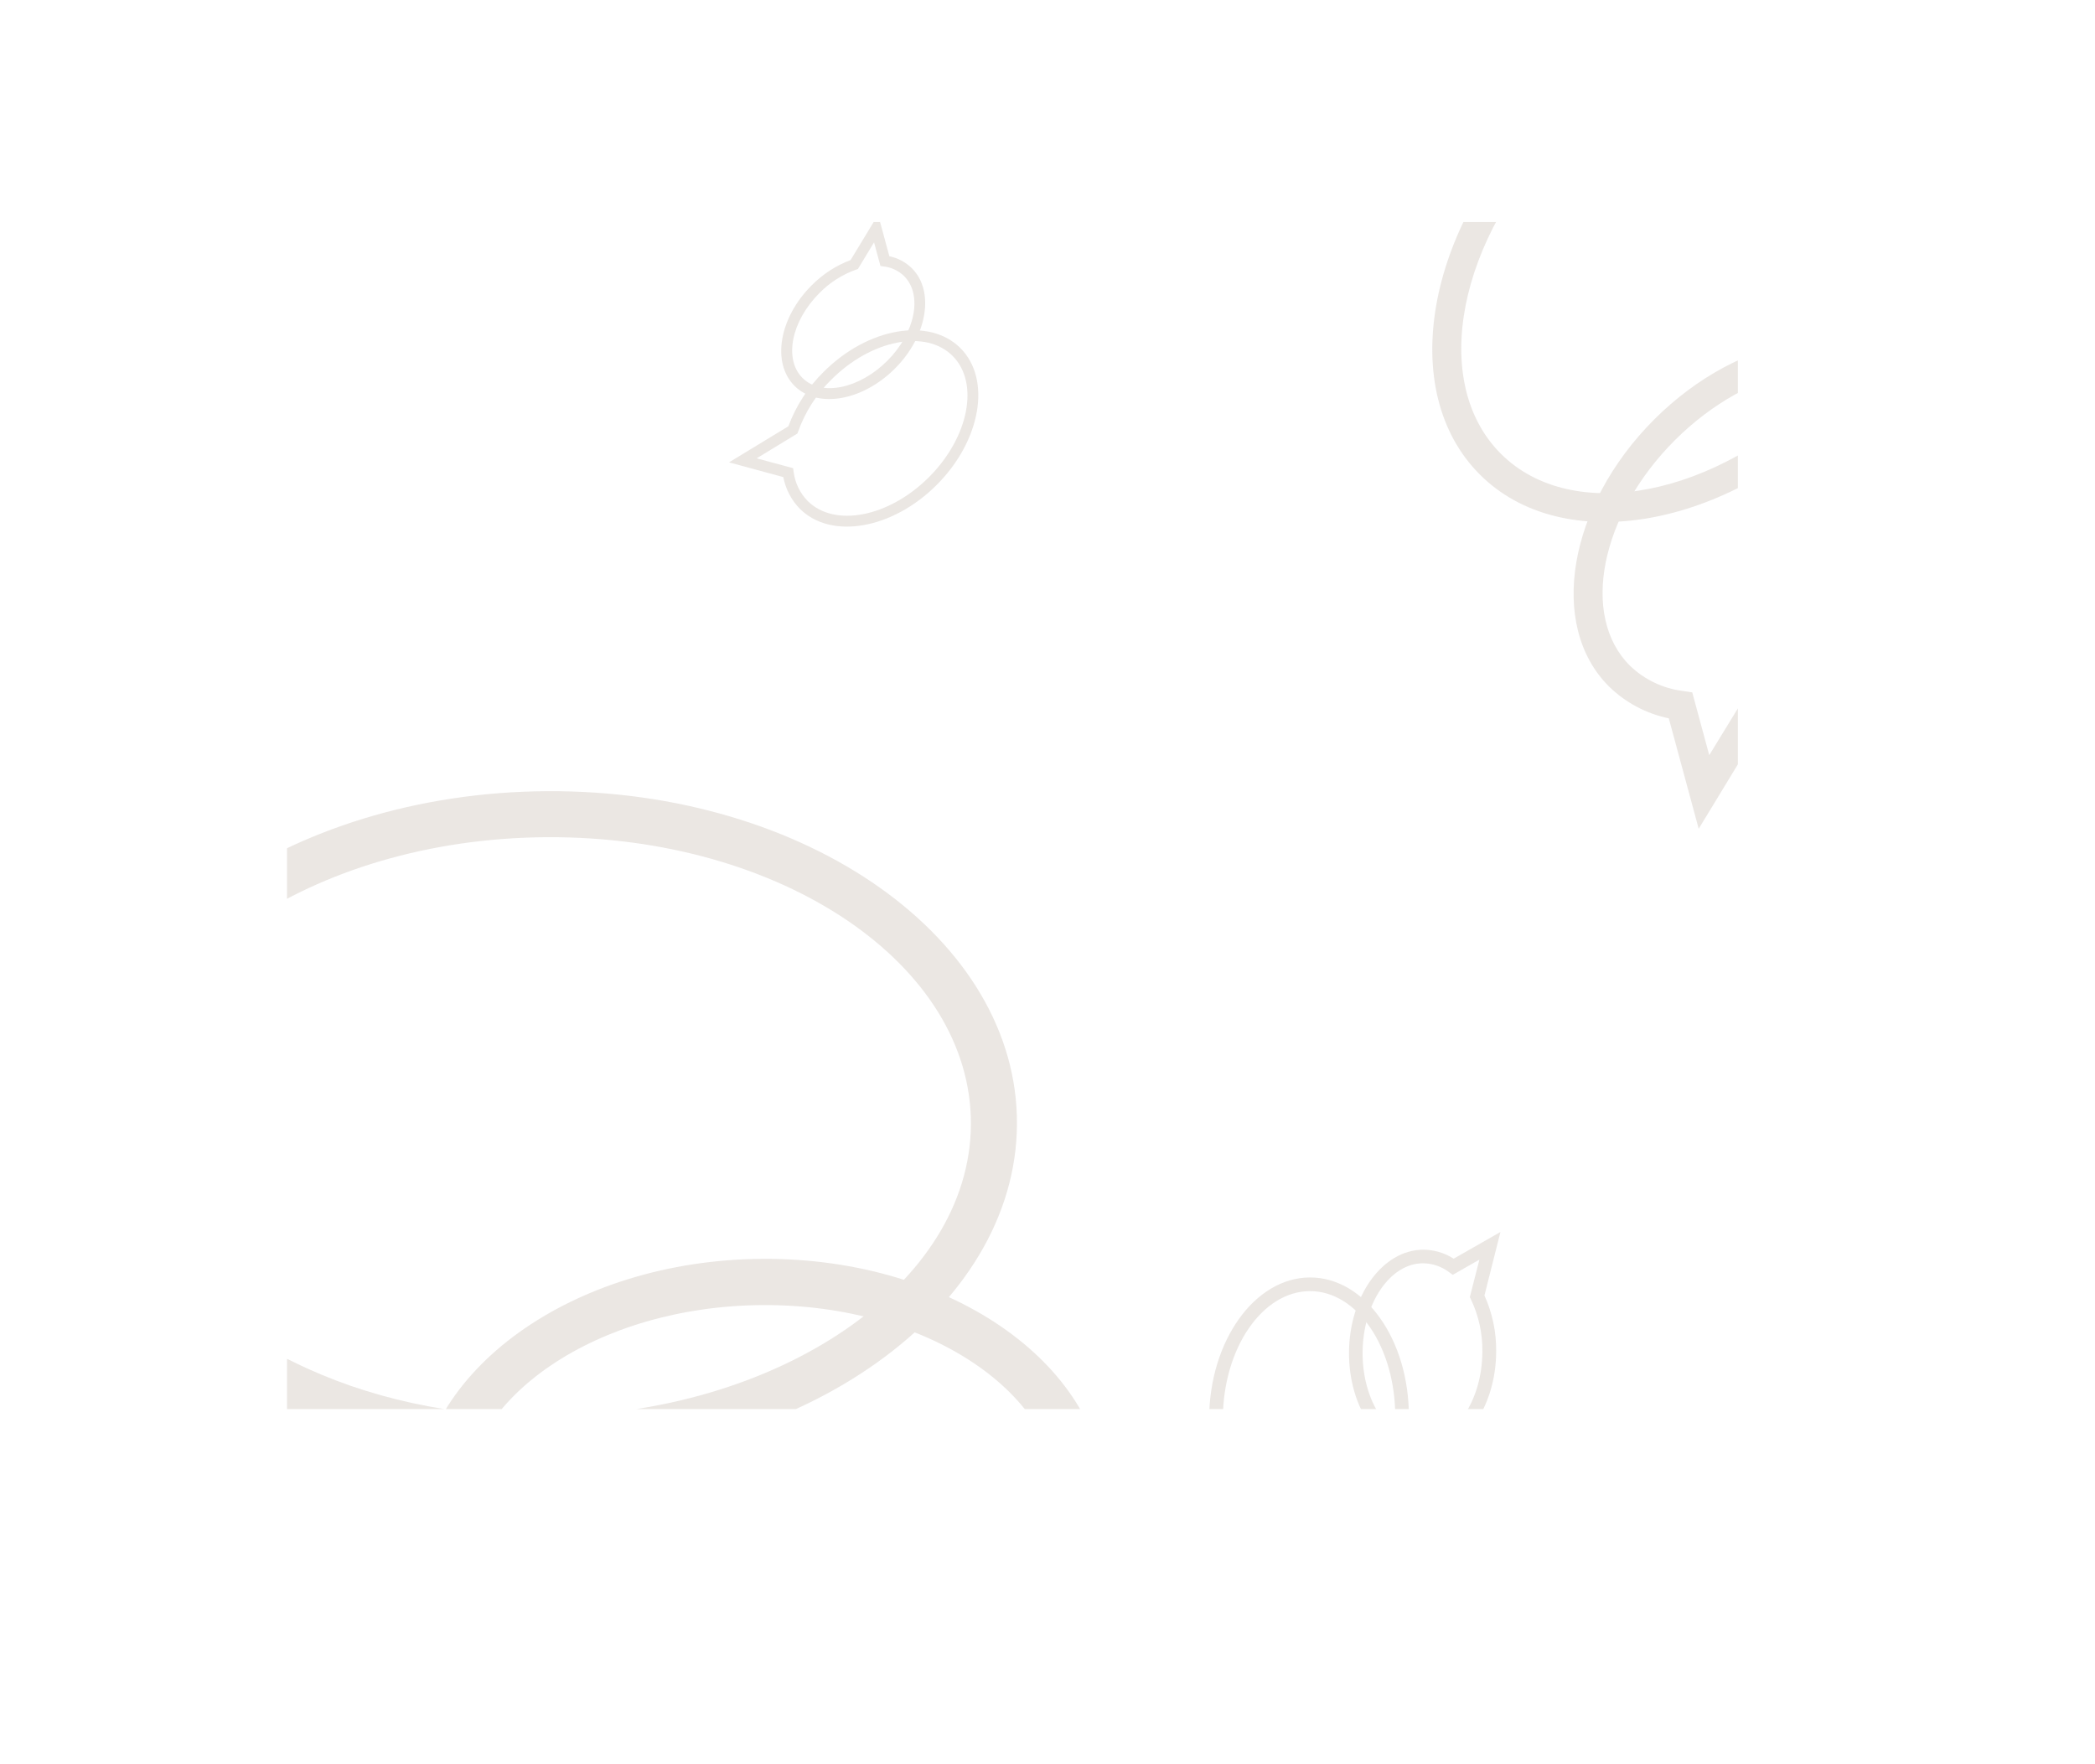
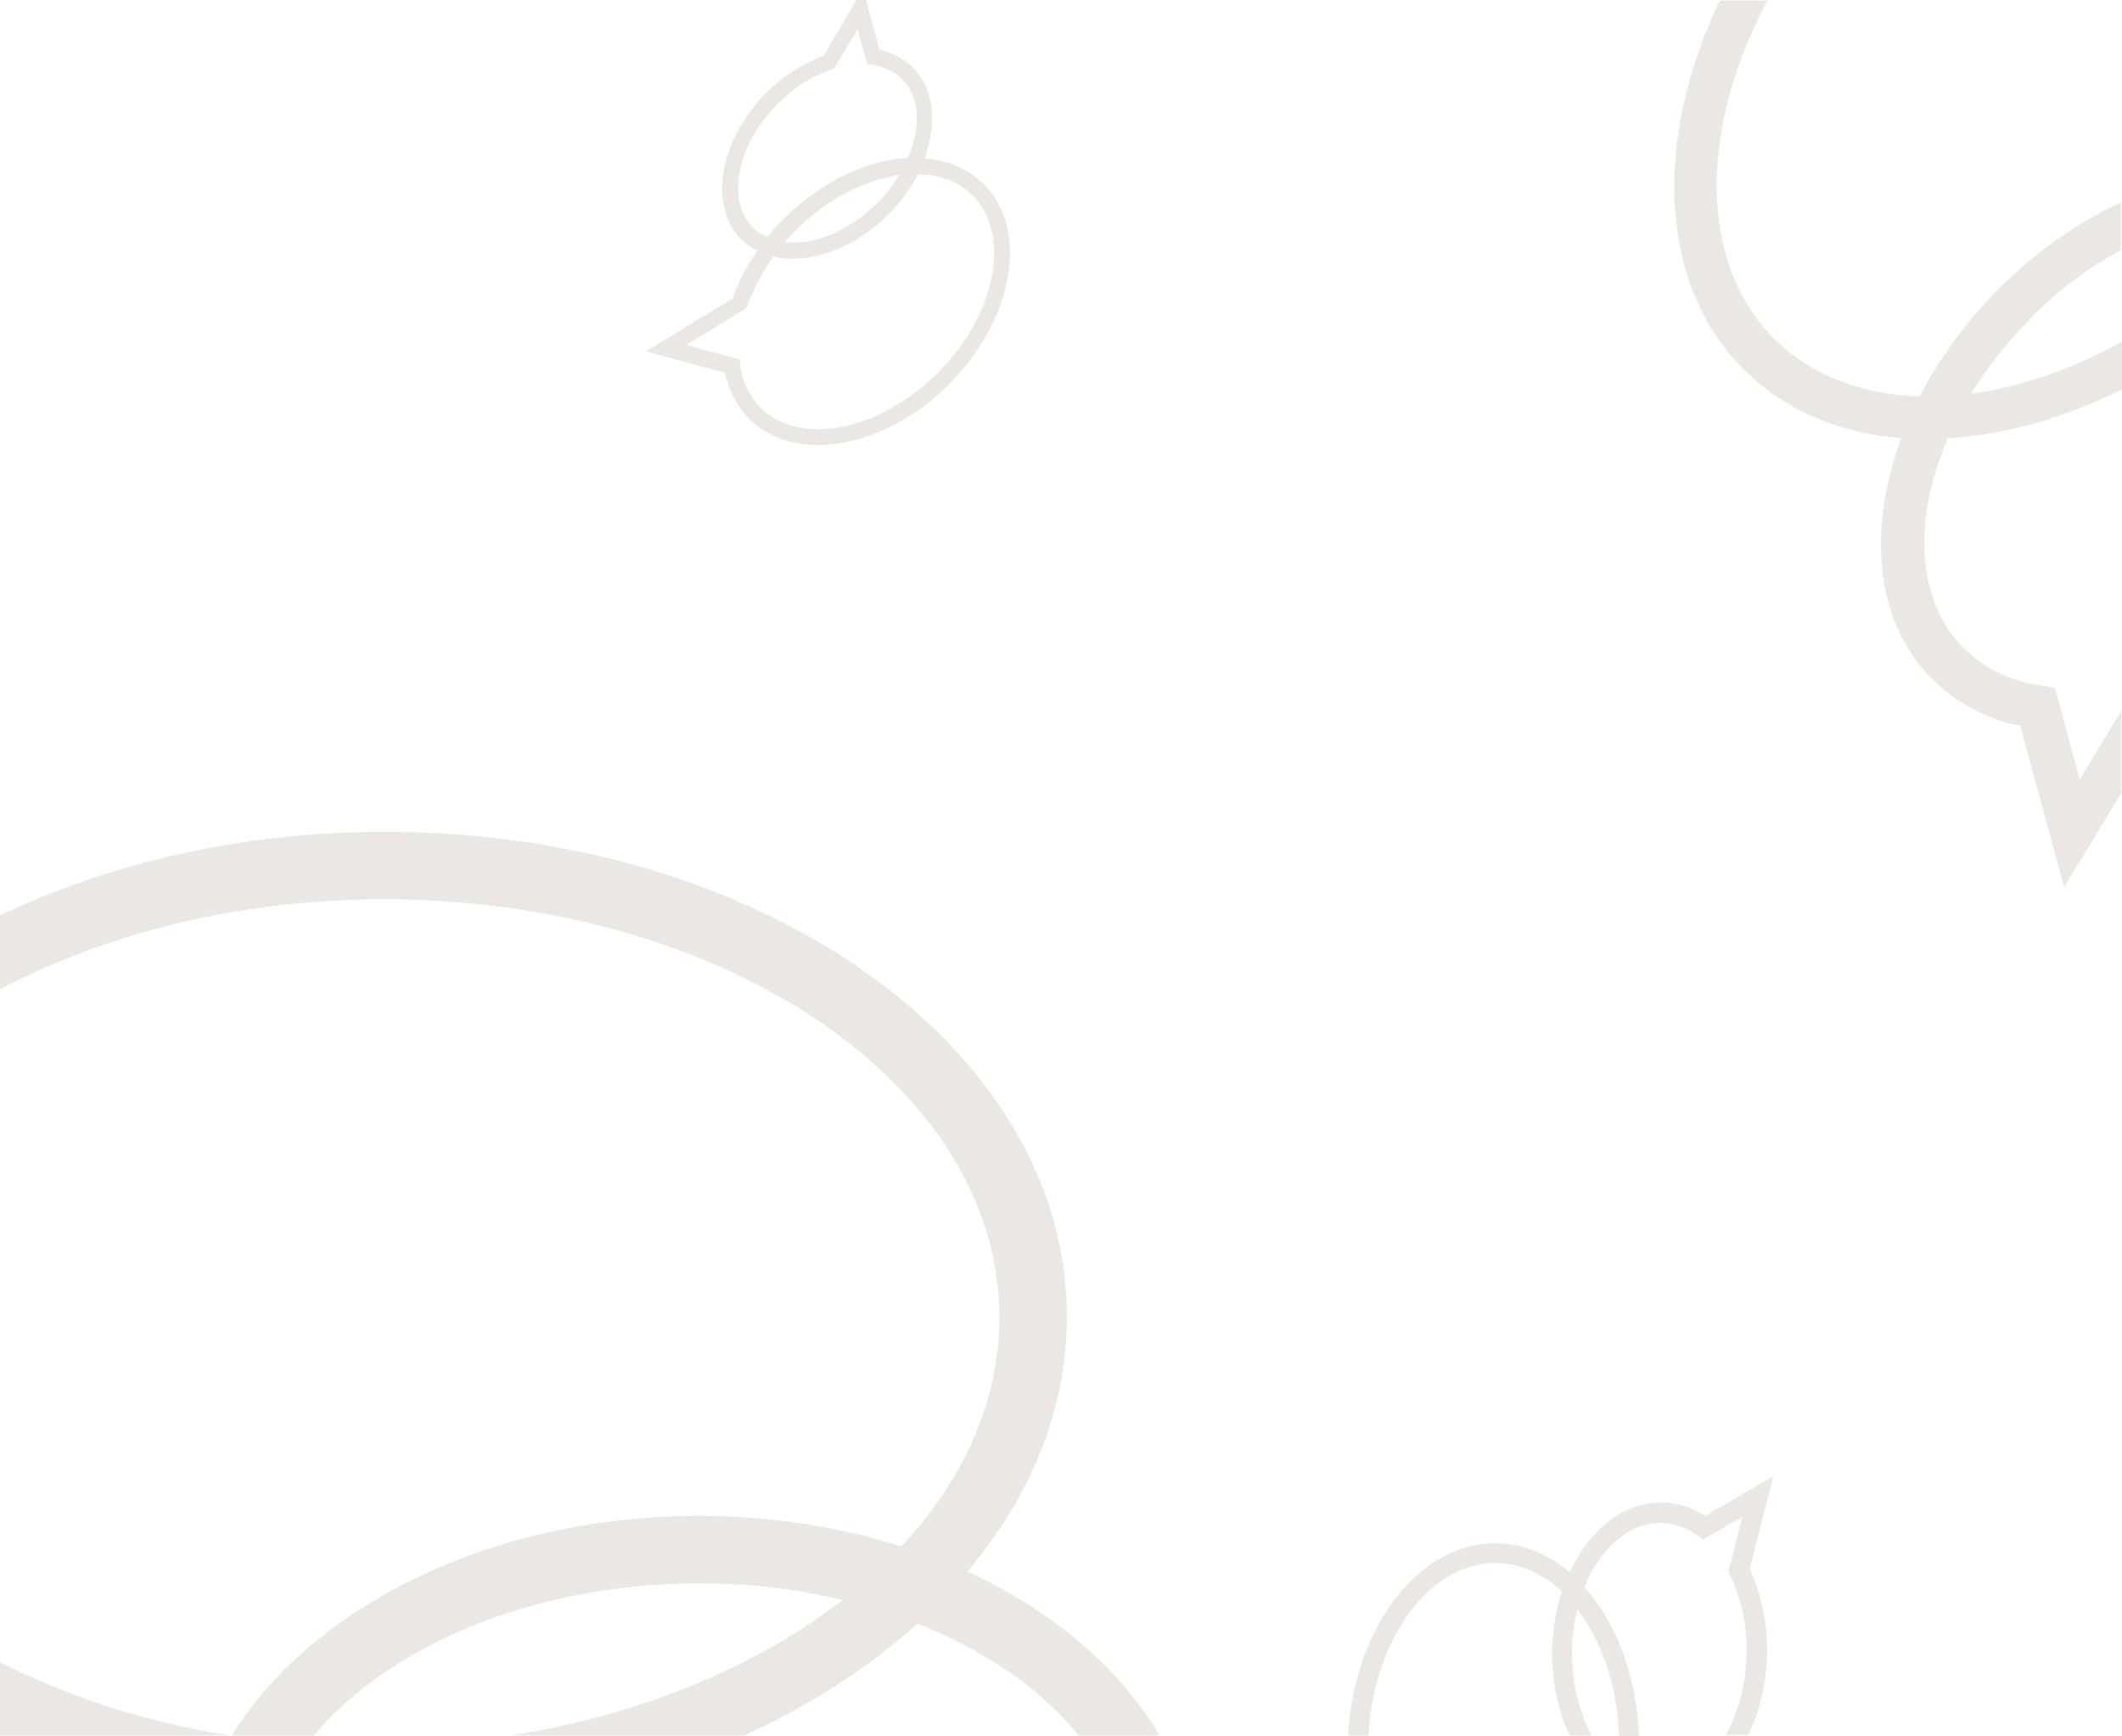
- <svg xmlns="http://www.w3.org/2000/svg" id="Слой_1" data-name="Слой 1" viewBox="0 0 571.83 481.35">
-   <defs>
-     <style>.cls-1{fill:none;}.cls-2{opacity:0.2;}.cls-3{clip-path:url(#clip-path);}.cls-4{fill:#998675;}</style>
-     <clipPath id="clip-path" transform="translate(-373.65 -139.4)">
-       <rect class="cls-1" x="452" y="200" width="396" height="324" />
-     </clipPath>
-   </defs>
-   <g class="cls-2">
-     <g class="cls-3">
-       <path class="cls-4" d="M405.71,486.62a70.27,70.27,0,0,1-12-38.94C394,397.16,452,355.74,523,355.35s128.51,40.4,128.23,90.92S593,538.22,522,538.61c-25.77.14-50.52-5.09-71.73-15.13l-76.61,19.25Zm.6-39c-.07,12.22,3.94,24,11.9,34.9l2.38,3.26-21.51,37.64,52.69-13.24,2.06,1c19.94,9.85,43.54,15,68.22,14.85,64.06-.35,116.37-36.11,116.61-79.71S587,367.56,522.92,367.91,406.55,404,406.31,447.62Z" transform="translate(-373.65 -139.4)" />
-       <path class="cls-4" d="M632.88,606.73A122.84,122.84,0,0,1,581.12,618c-51.89.29-93.94-29.76-93.74-67s42.59-67.73,94.48-68,93.95,29.76,93.74,67A52.87,52.87,0,0,1,667,578.11l24,42.63Zm33-5-13.68-24.25,2.41-3.29c5.57-7.6,8.42-15.7,8.46-24.08.17-30.3-36.29-54.74-81.25-54.49S500.1,520.7,499.94,551s36.28,54.74,81.25,54.49c17.44-.1,34.13-3.9,48.26-11l2.07-1Z" transform="translate(-373.65 -139.4)" />
-       <path class="cls-4" d="M742.35,561a21.29,21.29,0,0,1-11.62,3.68c-15,.08-27.17-17-27.05-38.15s12.44-38.37,27.47-38.45,27.17,17,27.05,38.15a50.1,50.1,0,0,1-4.74,21.39l5.48,22.73Zm-11.6-.05a17.59,17.59,0,0,0,10.42-3.66l1-.72,11.13,6.28-3.77-15.63.31-.62a46.09,46.09,0,0,0,4.64-20.35c.1-19.06-10.36-34.51-23.34-34.44s-23.61,15.63-23.71,34.69S717.78,561,730.75,561Z" transform="translate(-373.65 -139.4)" />
-       <path class="cls-4" d="M778.83,493a36.06,36.06,0,0,1,3.2,15.36c-.08,15.44-9.16,28-20.24,28.11s-20-12.45-19.93-27.89S751,480.56,762.1,480.5a15.45,15.45,0,0,1,8.33,2.46l12.76-7.29Zm-1.38-9.79-7.26,4.15-1-.71a11.87,11.87,0,0,0-7.14-2.44c-9,0-16.41,11-16.48,24.35s7.2,24.22,16.21,24.17,16.41-11,16.48-24.35a32.08,32.08,0,0,0-3.12-14.32l-.3-.61Z" transform="translate(-373.65 -139.4)" />
-       <path class="cls-4" d="M945.48,186l-43.06,26.2a108.08,108.08,0,0,1-25.56,39.46c-32.13,32.13-76.68,39.87-99.3,17.25s-14.88-67.17,17.25-99.3,76.68-39.87,99.3-17.25a44.55,44.55,0,0,1,12,23Zm-145-10.77c-29,29-36.71,68.47-17.19,88s59,11.81,88-17.19c11.17-11.17,19.51-24.23,24.1-37.74l.48-1.39,29.62-18L899,181.73l-.38-2.55c-1.28-8.55-4.71-15.66-10.18-21.13C868.91,138.53,829.43,146.24,800.43,175.24Z" transform="translate(-373.65 -139.4)" />
-       <path class="cls-4" d="M837.31,365.61l-8.16-30.14a32.92,32.92,0,0,1-16.37-8.74c-16.67-16.67-11.11-49.34,12.38-72.83s56.16-29,72.83-12.38,11.11,49.33-12.38,72.83a78.85,78.85,0,0,1-28.35,18.46ZM852,326.22l1.39-.48a70.14,70.14,0,0,0,26.63-17c20.36-20.36,25.88-48,12.32-61.52s-41.16-8-61.52,12.32-25.88,48-12.32,61.52A25.33,25.33,0,0,0,833,328l2.55.38,4.64,17.14Z" transform="translate(-373.65 -139.4)" />
-       <path class="cls-4" d="M572.64,265.6l16.2-9.85a40.65,40.65,0,0,1,9.61-14.84c12.09-12.09,28.84-15,37.35-6.49s5.6,25.26-6.49,37.35-28.84,15-37.35,6.49a16.76,16.76,0,0,1-4.5-8.64Zm54.56,4.05c10.91-10.91,13.81-25.75,6.47-33.1s-22.19-4.44-33.1,6.46a37.39,37.39,0,0,0-9.07,14.19l-.18.52-11.14,6.78,9.95,2.69.14,1a13.85,13.85,0,0,0,3.83,7.95C601.44,283.45,616.29,280.55,627.2,269.65Z" transform="translate(-373.65 -139.4)" />
-       <path class="cls-4" d="M613.33,198l3.07,11.34a12.38,12.38,0,0,1,6.16,3.29c6.27,6.27,4.18,18.56-4.66,27.39S596.77,251,590.5,244.71s-4.18-18.56,4.66-27.39a29.66,29.66,0,0,1,10.66-6.94Zm-5.51,14.82-.52.18a26.38,26.38,0,0,0-10,6.4c-7.66,7.66-9.74,18-4.63,23.14s15.48,3,23.14-4.63,9.74-18,4.63-23.14a9.53,9.53,0,0,0-5.47-2.63l-1-.14-1.75-6.45Z" transform="translate(-373.65 -139.4)" />
-     </g>
+ <svg xmlns="http://www.w3.org/2000/svg" version="1.1" id="Слой_1" x="0px" y="0px" viewBox="0 0 396.2 324" style="enable-background:new 0 0 396.2 324;" xml:space="preserve">
+   <style type="text/css">
+ 	.st0{opacity:0.2;}
+ 	.st1{fill:#998675;}
+ </style>
+   <g class="st0">
+     <path class="st1" d="M0,310.3V324h42.9c-14.7-2.3-28.6-6.7-41.1-12.8L0,310.3z" />
+     <path class="st1" d="M180.6,293.4c11.7-13.8,18.5-30,18.6-47.2c0.3-50.5-57.2-91.3-128.2-90.9c-26.2,0.1-50.6,5.9-71,15.6v13.8   c19.7-10.4,44.3-16.7,70.9-16.8c64.1-0.3,116,34.8,115.7,78.4c-0.1,15.5-6.8,30.1-18.3,42.4c-11.7-3.7-24.8-5.8-38.5-5.7   c-38.5,0.2-71.8,17.1-86.5,41h15.3c14.1-16.8,40.8-28.2,71.2-28.4c9.7-0.1,18.9,1,27.5,3.1c-16,12.4-37.6,21.5-62,25.3h43.6   c12.4-5.6,23.3-12.7,32.4-20.9c12.6,5,23.1,12.2,30.1,20.9h15.1C209.1,311.4,196.5,300.7,180.6,293.4z" />
+     <path class="st1" d="M318.4,283c-2.5-1.6-5.4-2.5-8.3-2.5c-7.1,0-13.4,5.2-17,13c-4.1-3.4-8.9-5.4-14-5.4   c-14.4,0.1-26.3,15.9-27.4,35.9h3.8c1-17.9,11.2-32.1,23.6-32.2c4.6,0,8.9,1.9,12.5,5.3c-1.1,3.5-1.8,7.4-1.8,11.5   c0,5.7,1.2,11,3.3,15.4h4.1c-2.3-4.2-3.7-9.6-3.7-15.4c0-2.9,0.4-5.7,1-8.2c4.5,5.9,7.5,14.3,7.8,23.7h3.7   c-0.4-11.3-4.3-21.3-10.2-27.8c2.9-7.1,8.2-12,14.1-12c2.6,0,5.1,0.9,7.1,2.4l1,0.7l7.3-4.2l-2.6,10.2l0.3,0.6   c2.1,4.5,3.2,9.4,3.1,14.3c0,5.9-1.5,11.4-3.9,15.6h4.2c2.2-4.5,3.5-9.9,3.5-15.6c0.1-5.3-1-10.5-3.2-15.4l4.4-17.3L318.4,283z" />
+     <path class="st1" d="M396,46.7v-8.9c-8,3.7-15.8,9.1-22.8,16.1C367,60.1,362.1,67,358.4,74c-10.6-0.3-20.1-3.8-27.1-10.7   C317,49,317.3,23.9,330,0.1h-8.9C308.8,25.9,309.5,53,325.6,69c7.7,7.7,18,11.9,29.4,12.8c-6.4,17.2-4.9,34.4,5.8,45   c4.5,4.4,10.2,7.5,16.4,8.7l8.2,30.1l10.7-17.6v-15.3l-7.8,12.8l-4.6-17.1l-2.5-0.4c-5.5-0.7-10.5-3.1-14.5-6.9   c-9-9-9.6-24.2-3-39.3c10.5-0.6,21.6-3.7,32.5-9.1v-8.9c-9.4,5.2-19.1,8.5-28.2,9.7c3-4.8,6.7-9.6,11-13.9   C384.1,54.2,390,49.9,396,46.7z" />
+     <path class="st1" d="M120.6,65.6l14.8,4c0.6,3.3,2.2,6.3,4.5,8.6c8.5,8.5,25.3,5.6,37.3-6.5c12.1-12.1,15-28.8,6.5-37.3   c-2.9-2.9-6.8-4.5-11.1-4.8c2.4-6.5,1.9-13-2.2-17c-1.7-1.7-3.8-2.8-6.2-3.3L161.7,0h-1.8l-6.1,10.4c-4,1.5-7.7,3.9-10.7,6.9   c-8.8,8.8-10.9,21.1-4.7,27.4c0.9,0.9,1.9,1.6,3,2.1c-1.9,2.8-3.5,5.7-4.6,8.9L120.6,65.6z M140.6,42.5c-5.1-5.1-3-15.5,4.6-23.1   c2.8-2.9,6.2-5.1,10-6.4l0.5-0.2l4.4-7.3l1.8,6.5l1,0.1c2.1,0.3,4,1.2,5.5,2.6c3.4,3.4,3.6,9.1,1.1,14.8   c-7.6,0.4-16.1,4.3-23.1,11.3c-1.1,1.1-2.1,2.2-3.1,3.4C142.3,43.9,141.4,43.3,140.6,42.5z M167.9,32.7c-1.1,1.8-2.5,3.6-4.1,5.2   c-5.4,5.3-12,8-17.3,7.3c0.7-0.8,1.3-1.5,2.1-2.2C154.4,37.1,161.5,33.6,167.9,32.7z M139.5,57.2c1.2-3.3,2.8-6.4,4.9-9.3   c6.5,1.5,15-1.3,21.5-7.9c2.3-2.3,4.2-4.9,5.5-7.5c4,0.1,7.6,1.4,10.2,4c7.3,7.3,4.4,22.2-6.5,33.1s-25.8,13.8-33.1,6.5   c-2.1-2.2-3.5-5-3.8-8l-0.1-1l-10-2.7l11.1-6.8L139.5,57.2z" />
  </g>
</svg>
